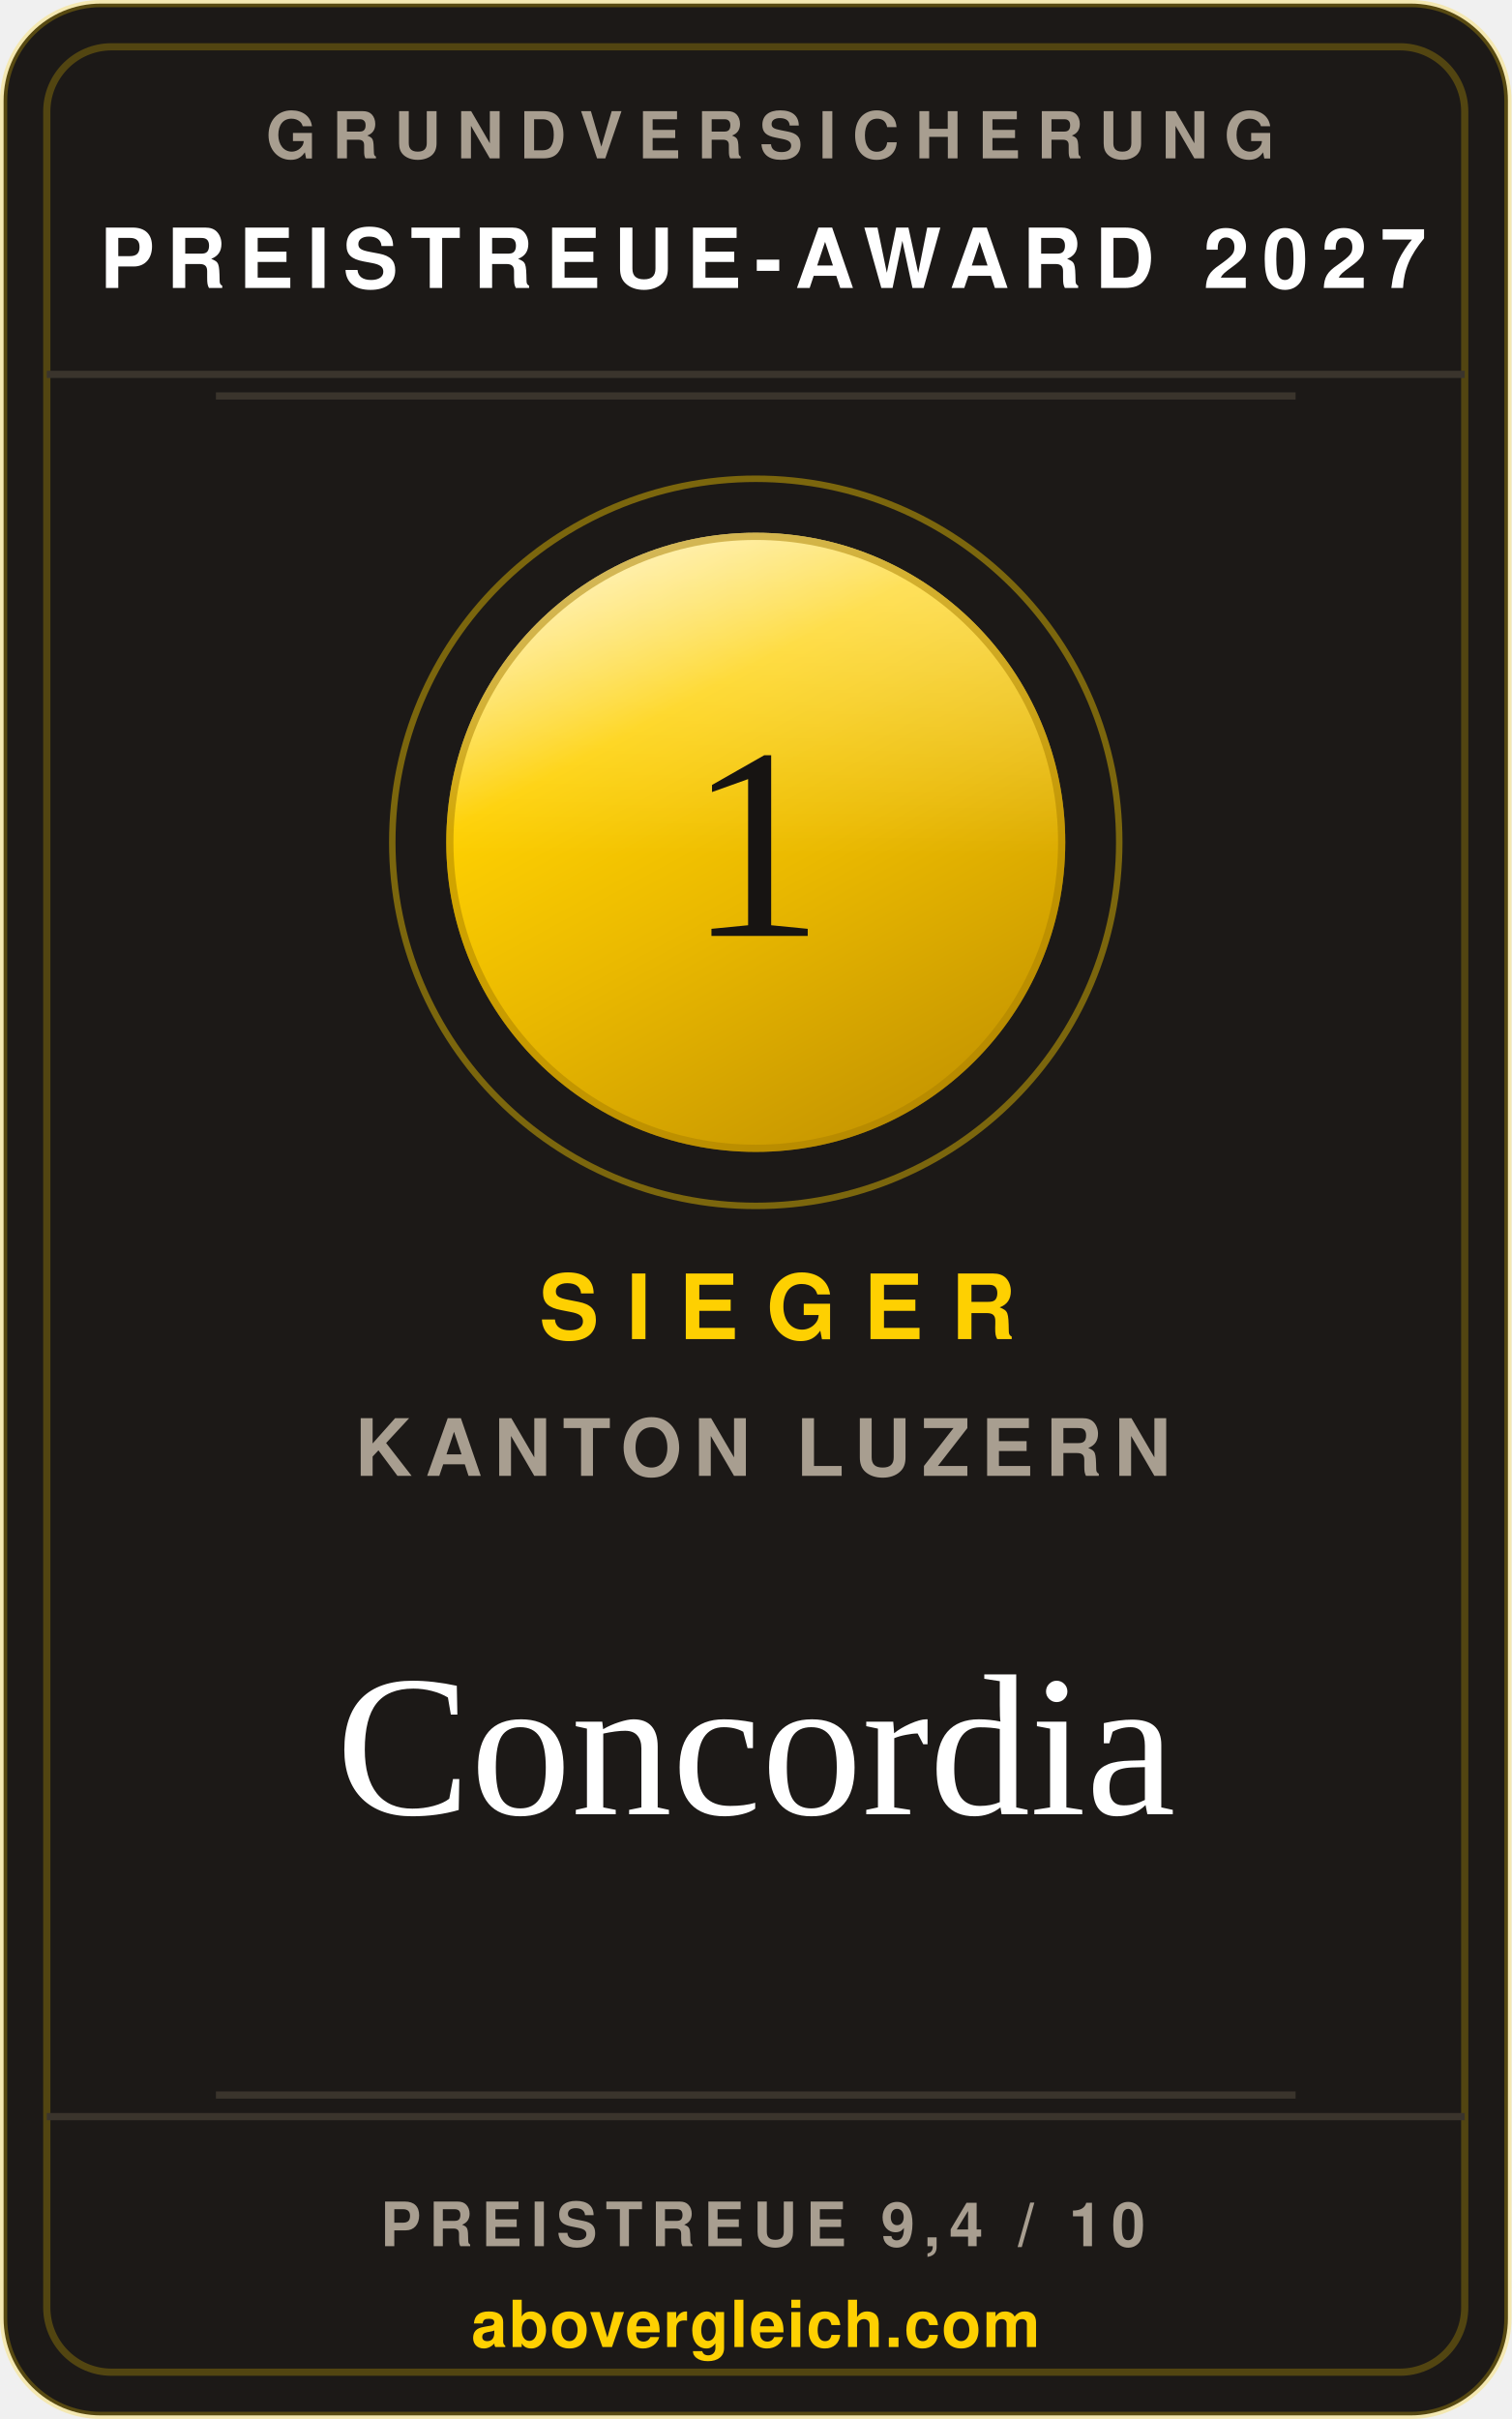
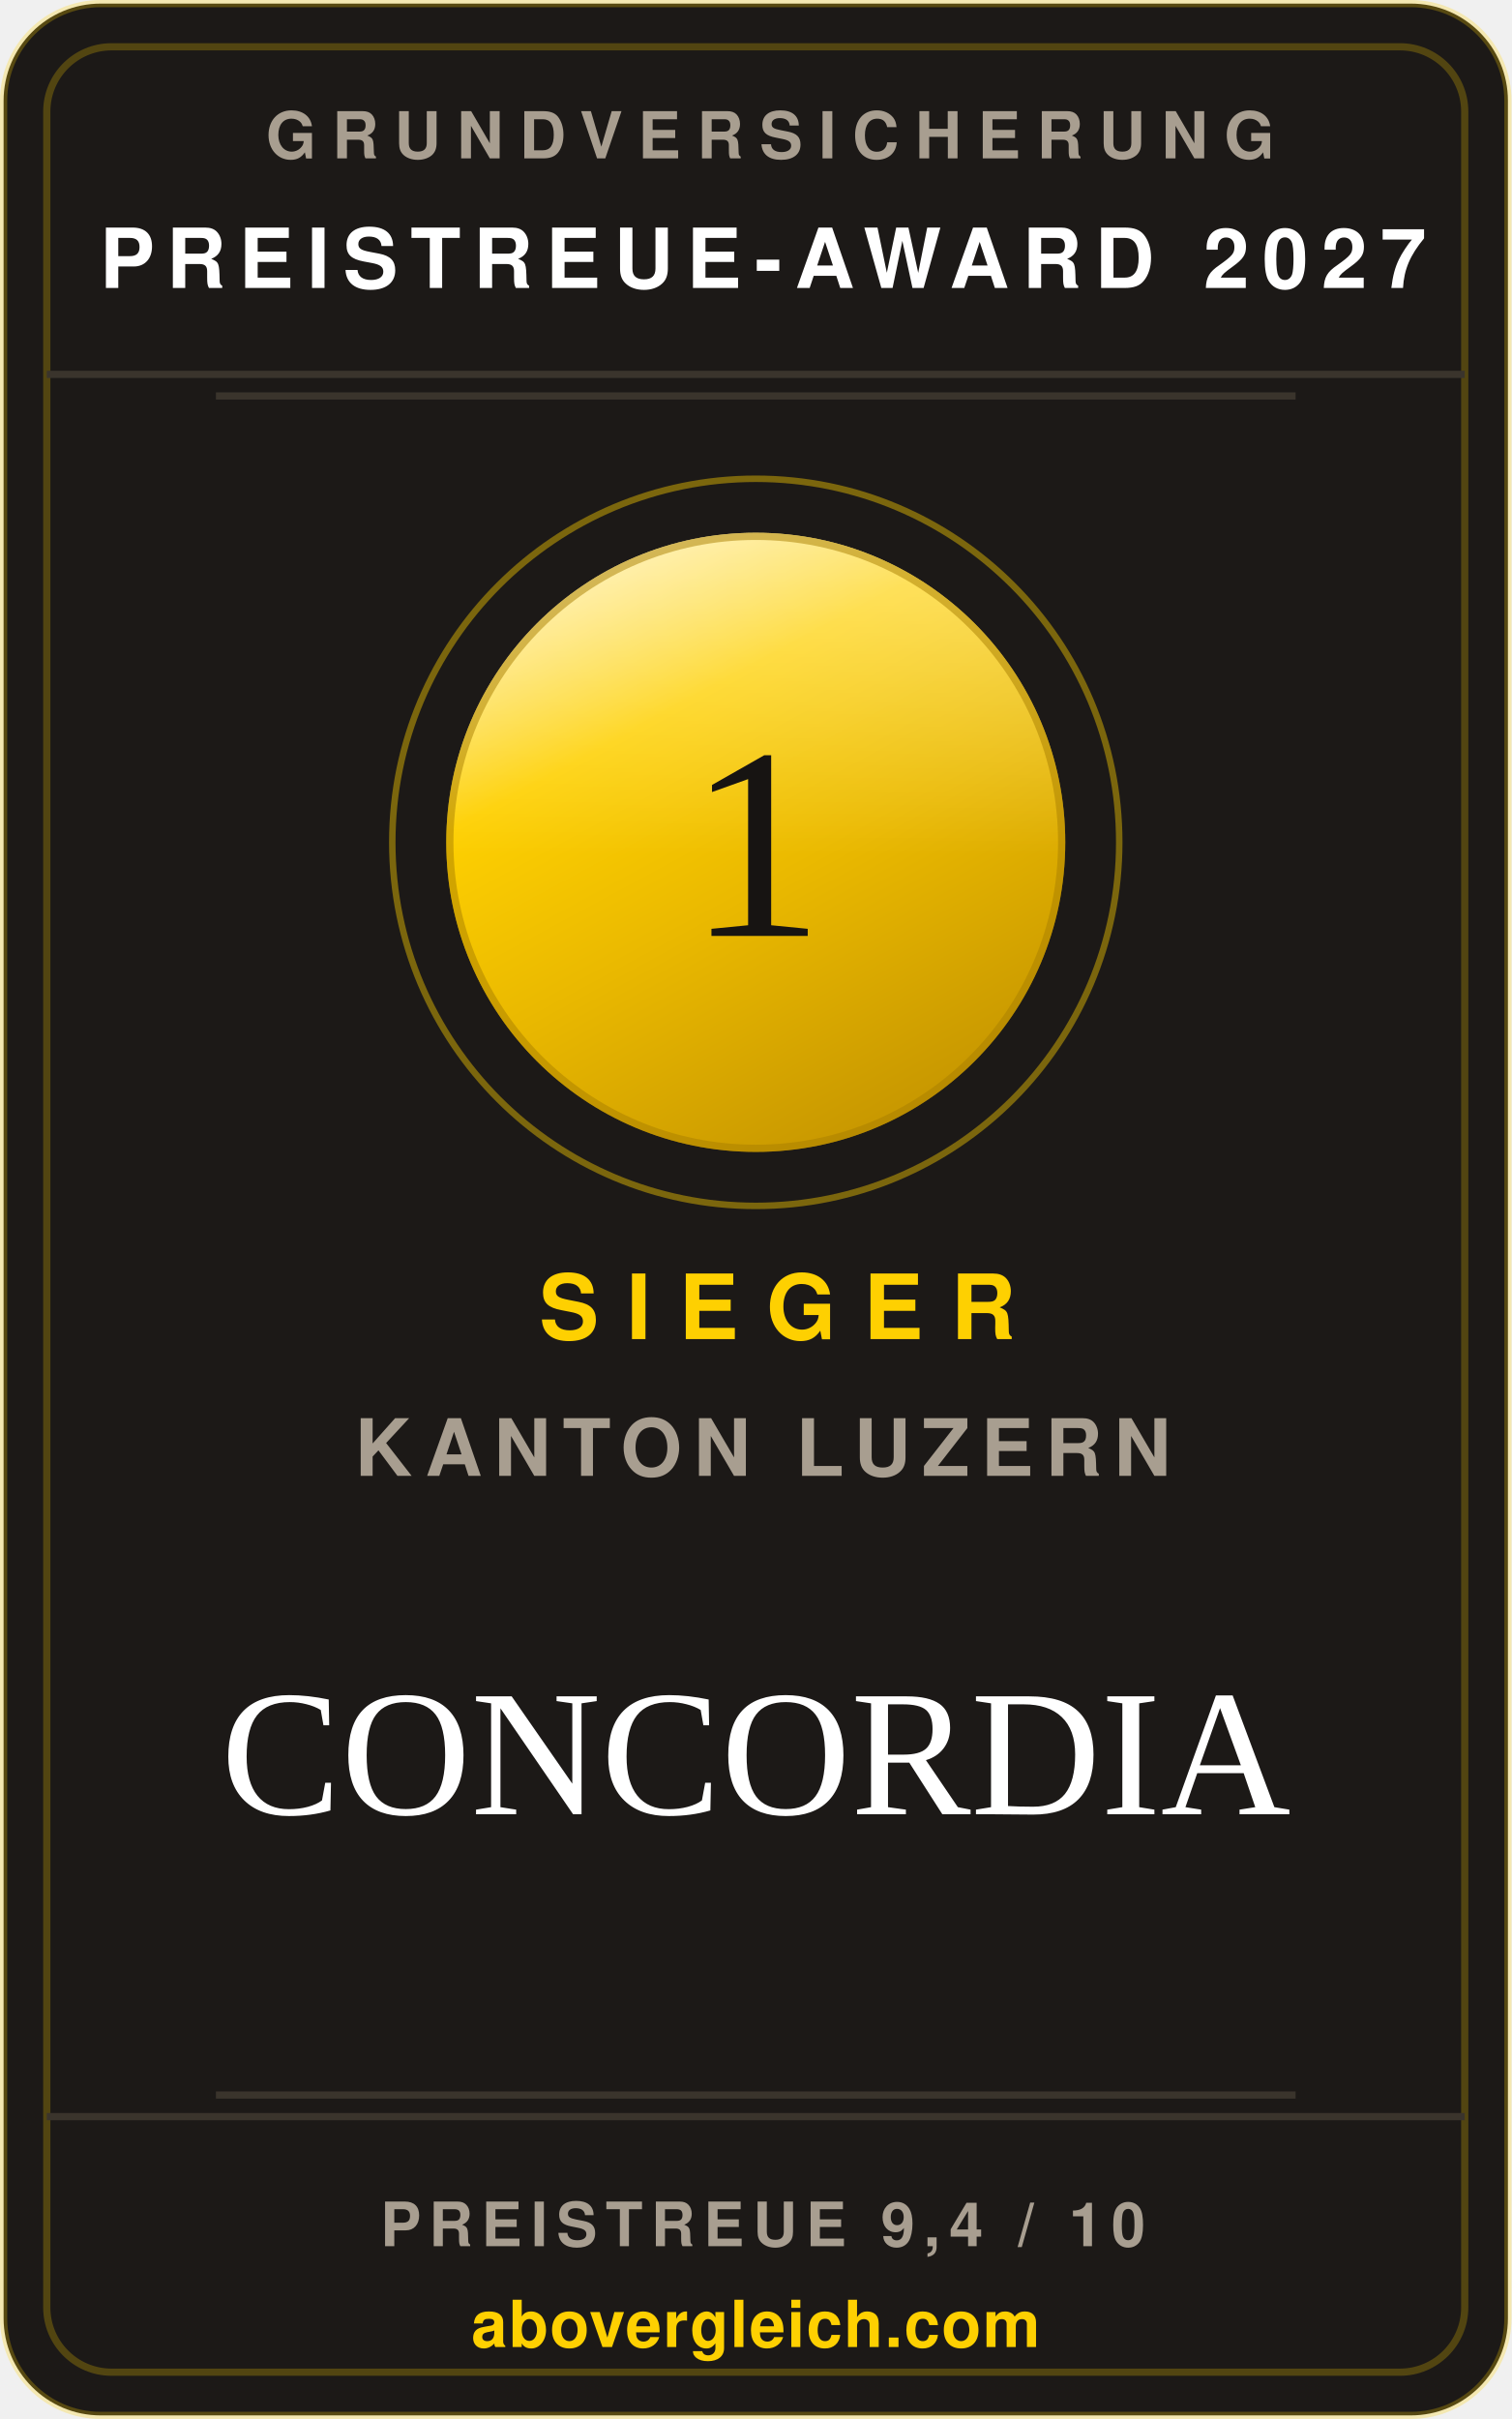
- <svg xmlns="http://www.w3.org/2000/svg" width="240" height="384" viewBox="0 0 210 336" role="img" aria-label="abovergleich Preistreue-Award 2027: Preistreueste Krankenkasse im Kanton Luzern 2027, Concordia">
+ <svg xmlns="http://www.w3.org/2000/svg" width="240" height="384" viewBox="0 0 210 336" role="img" aria-label="abovergleich Preistreue-Award 2027: Preistreueste Krankenkasse im Kanton Luzern 2027, CONCORDIA">
  <style>.s{font-family:'Helvetica Neue',Helvetica,Arial,sans-serif}.v{font-family:Georgia,'Times New Roman',serif}</style>
  <defs>
    <linearGradient id="metall" x1="0.18" y1="0" x2="0.72" y2="1">
      <stop offset="0%" stop-color="#ffeea6" />
      <stop offset="30%" stop-color="#fed001" />
      <stop offset="58%" stop-color="#eab900" />
      <stop offset="100%" stop-color="#c49400" />
    </linearGradient>
    <linearGradient id="glanz" x1="0" y1="0" x2="0" y2="1">
      <stop offset="0%" stop-color="#ffffff" stop-opacity="0.42" />
      <stop offset="52%" stop-color="#ffffff" stop-opacity="0" />
    </linearGradient>
  </defs>
  <rect x="0.5" y="0.5" width="209" height="335" rx="13.5" fill="#1c1917" stroke="rgba(254,208,1,0.26)" />
  <rect x="6.5" y="6.5" width="197" height="323" rx="9" fill="none" stroke="rgba(254,208,1,0.24)" />
  <text class="s" x="107" y="22" text-anchor="middle" font-size="9" font-weight="700" letter-spacing="2.2" fill="#a89e90">GRUNDVERSICHERUNG</text>
  <text class="s" x="106" y="40" text-anchor="middle" font-size="11.5" font-weight="700" letter-spacing="1.8" fill="#ffffff">PREISTREUE-AWARD 2027</text>
  <line x1="6.5" y1="52" x2="203.5" y2="52" stroke="#3a342c" />
  <line x1="30" y1="55" x2="180" y2="55" stroke="#3a342c" />
  <circle cx="105" cy="117" r="50.5" fill="none" stroke="rgba(254,208,1,0.42)" stroke-width="0.9" />
  <circle cx="105" cy="117" r="43" fill="url(#metall)" />
  <circle cx="105" cy="117" r="43" fill="url(#glanz)" />
  <circle cx="105" cy="117" r="42.5" fill="none" stroke="#a97f00" stroke-opacity="0.5" stroke-width="1" />
  <text class="v" x="105" y="130" text-anchor="middle" font-size="38" fill="#171412">1</text>
  <text class="s" x="108" y="186" text-anchor="middle" font-size="12.5" font-weight="700" letter-spacing="3.8" fill="#fed001">SIEGER</text>
  <text class="s" x="106" y="205" text-anchor="middle" font-size="11" font-weight="600" letter-spacing="1.6" fill="#a89e90">KANTON LUZERN</text>
-   <text class="v" x="105" y="252" text-anchor="middle" font-size="28" fill="#ffffff">Concordia</text>
+   <text class="v" x="105" y="252" text-anchor="middle" font-size="25" fill="#ffffff">CONCORDIA</text>
  <line x1="30" y1="291" x2="180" y2="291" stroke="#3a342c" />
  <line x1="6.5" y1="294" x2="203.5" y2="294" stroke="#3a342c" />
  <text class="s" x="106" y="312" text-anchor="middle" font-size="8.5" font-weight="700" letter-spacing="1.2" fill="#a89e90">PREISTREUE 9,4 / 10</text>
  <text class="s" x="105" y="326" text-anchor="middle" font-size="9" font-weight="700" letter-spacing="0.2" fill="#fed001">abovergleich.com</text>
</svg>
